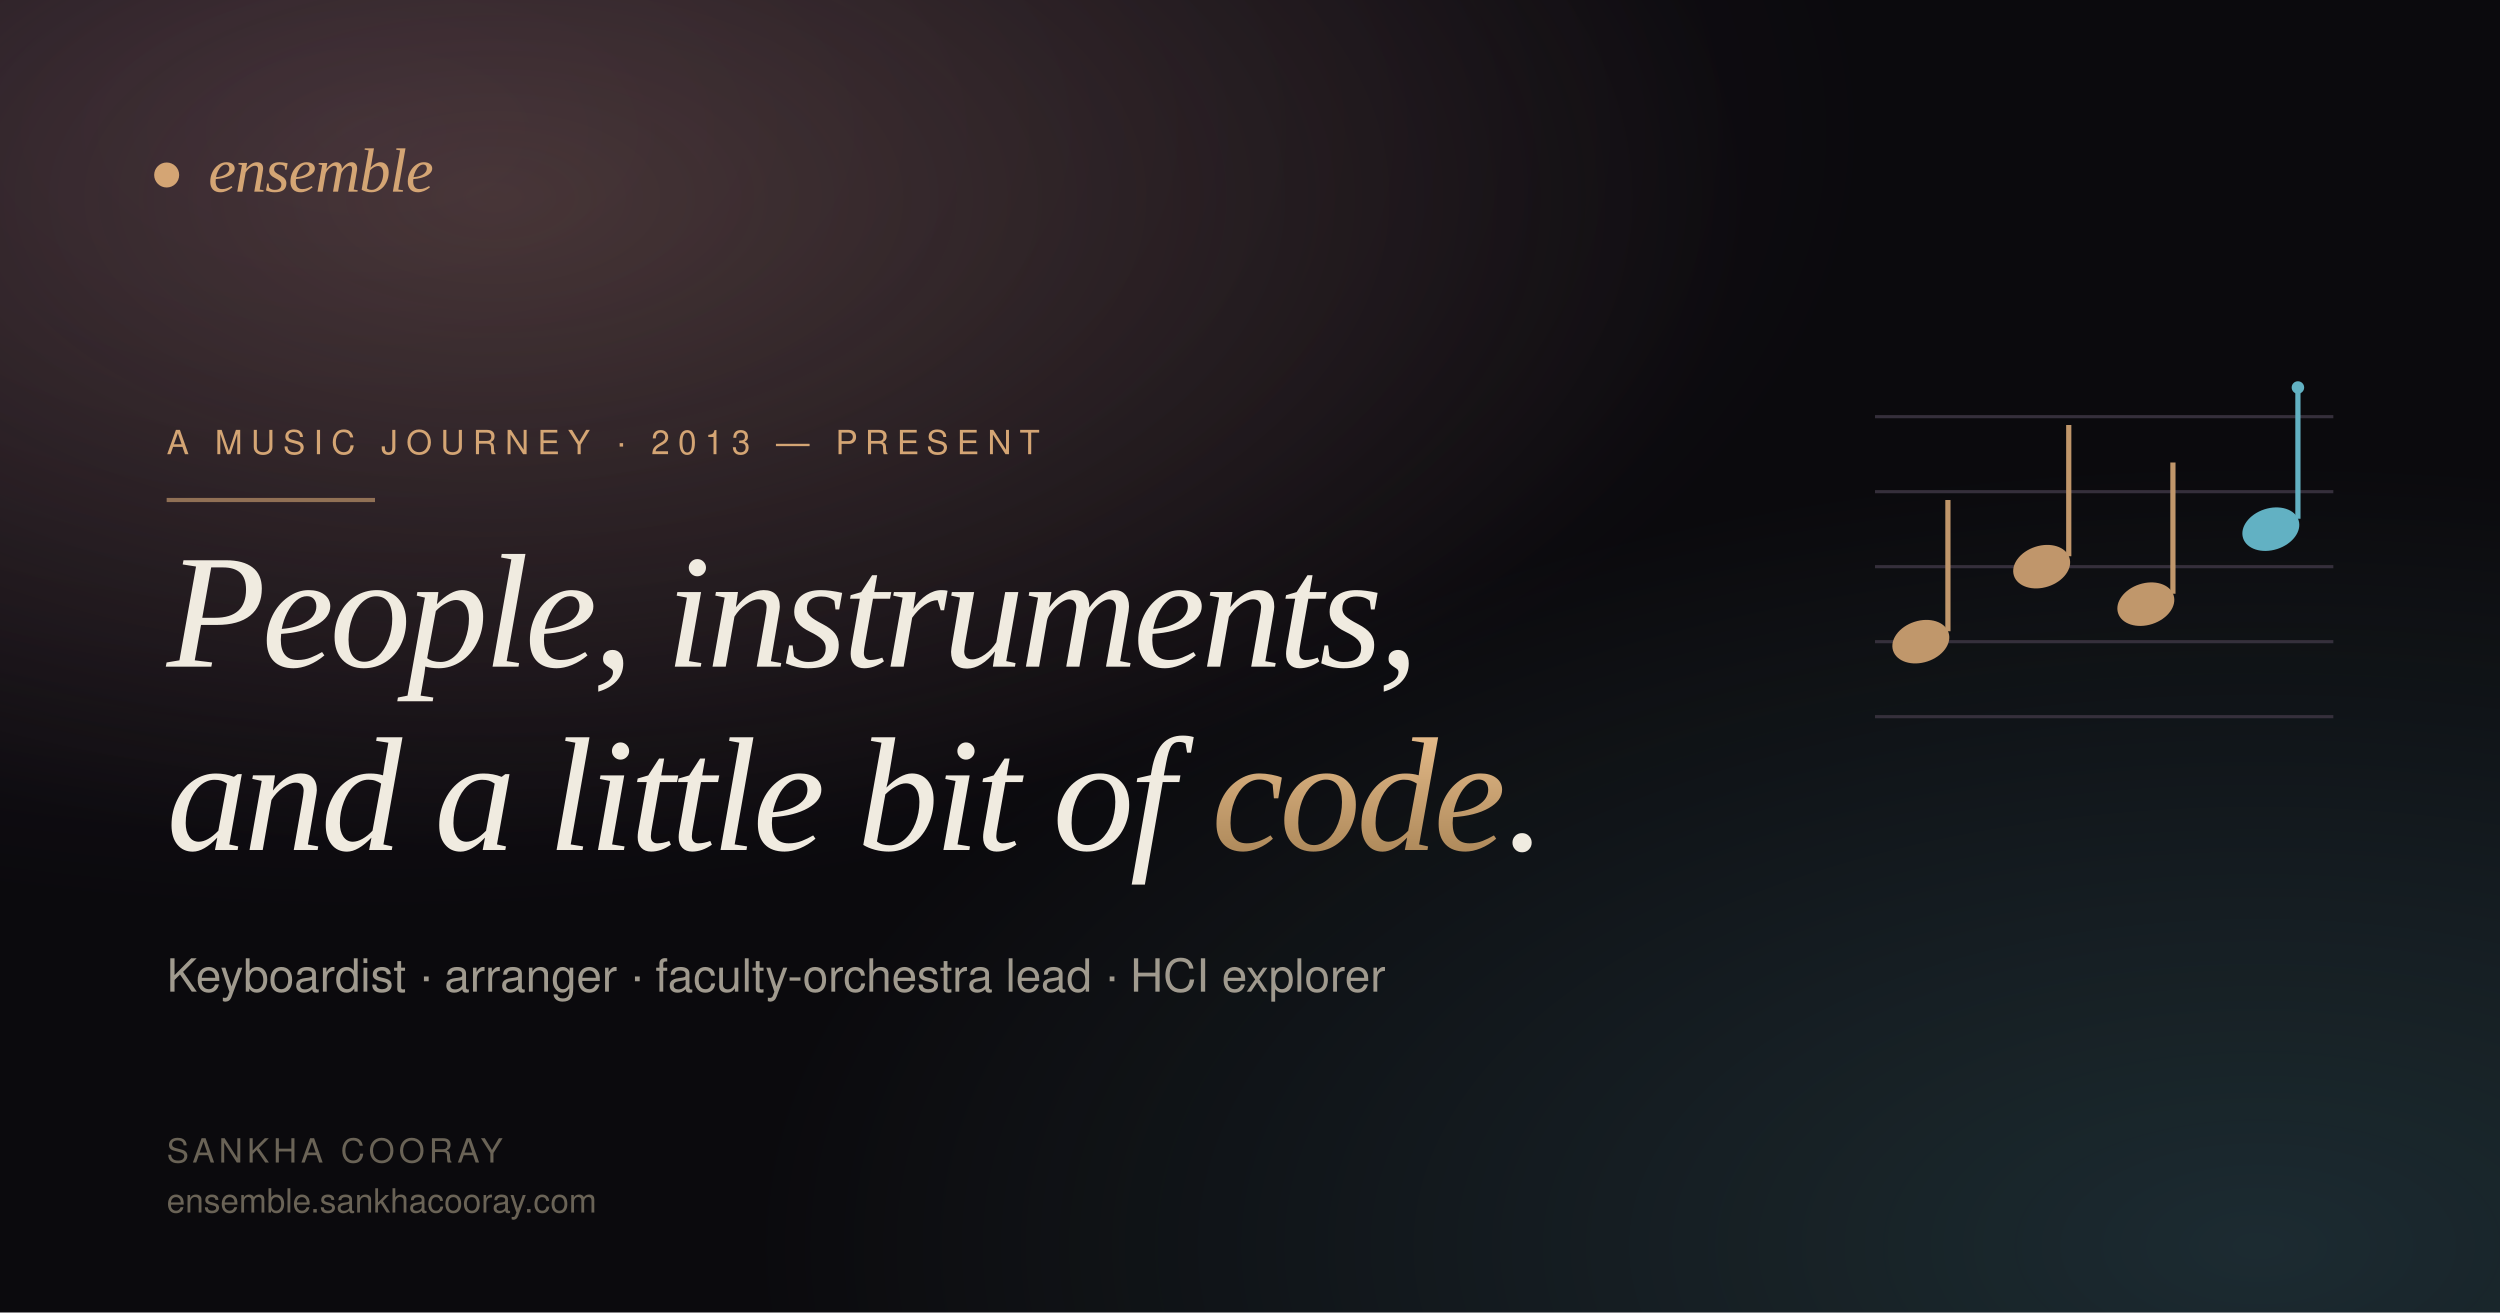
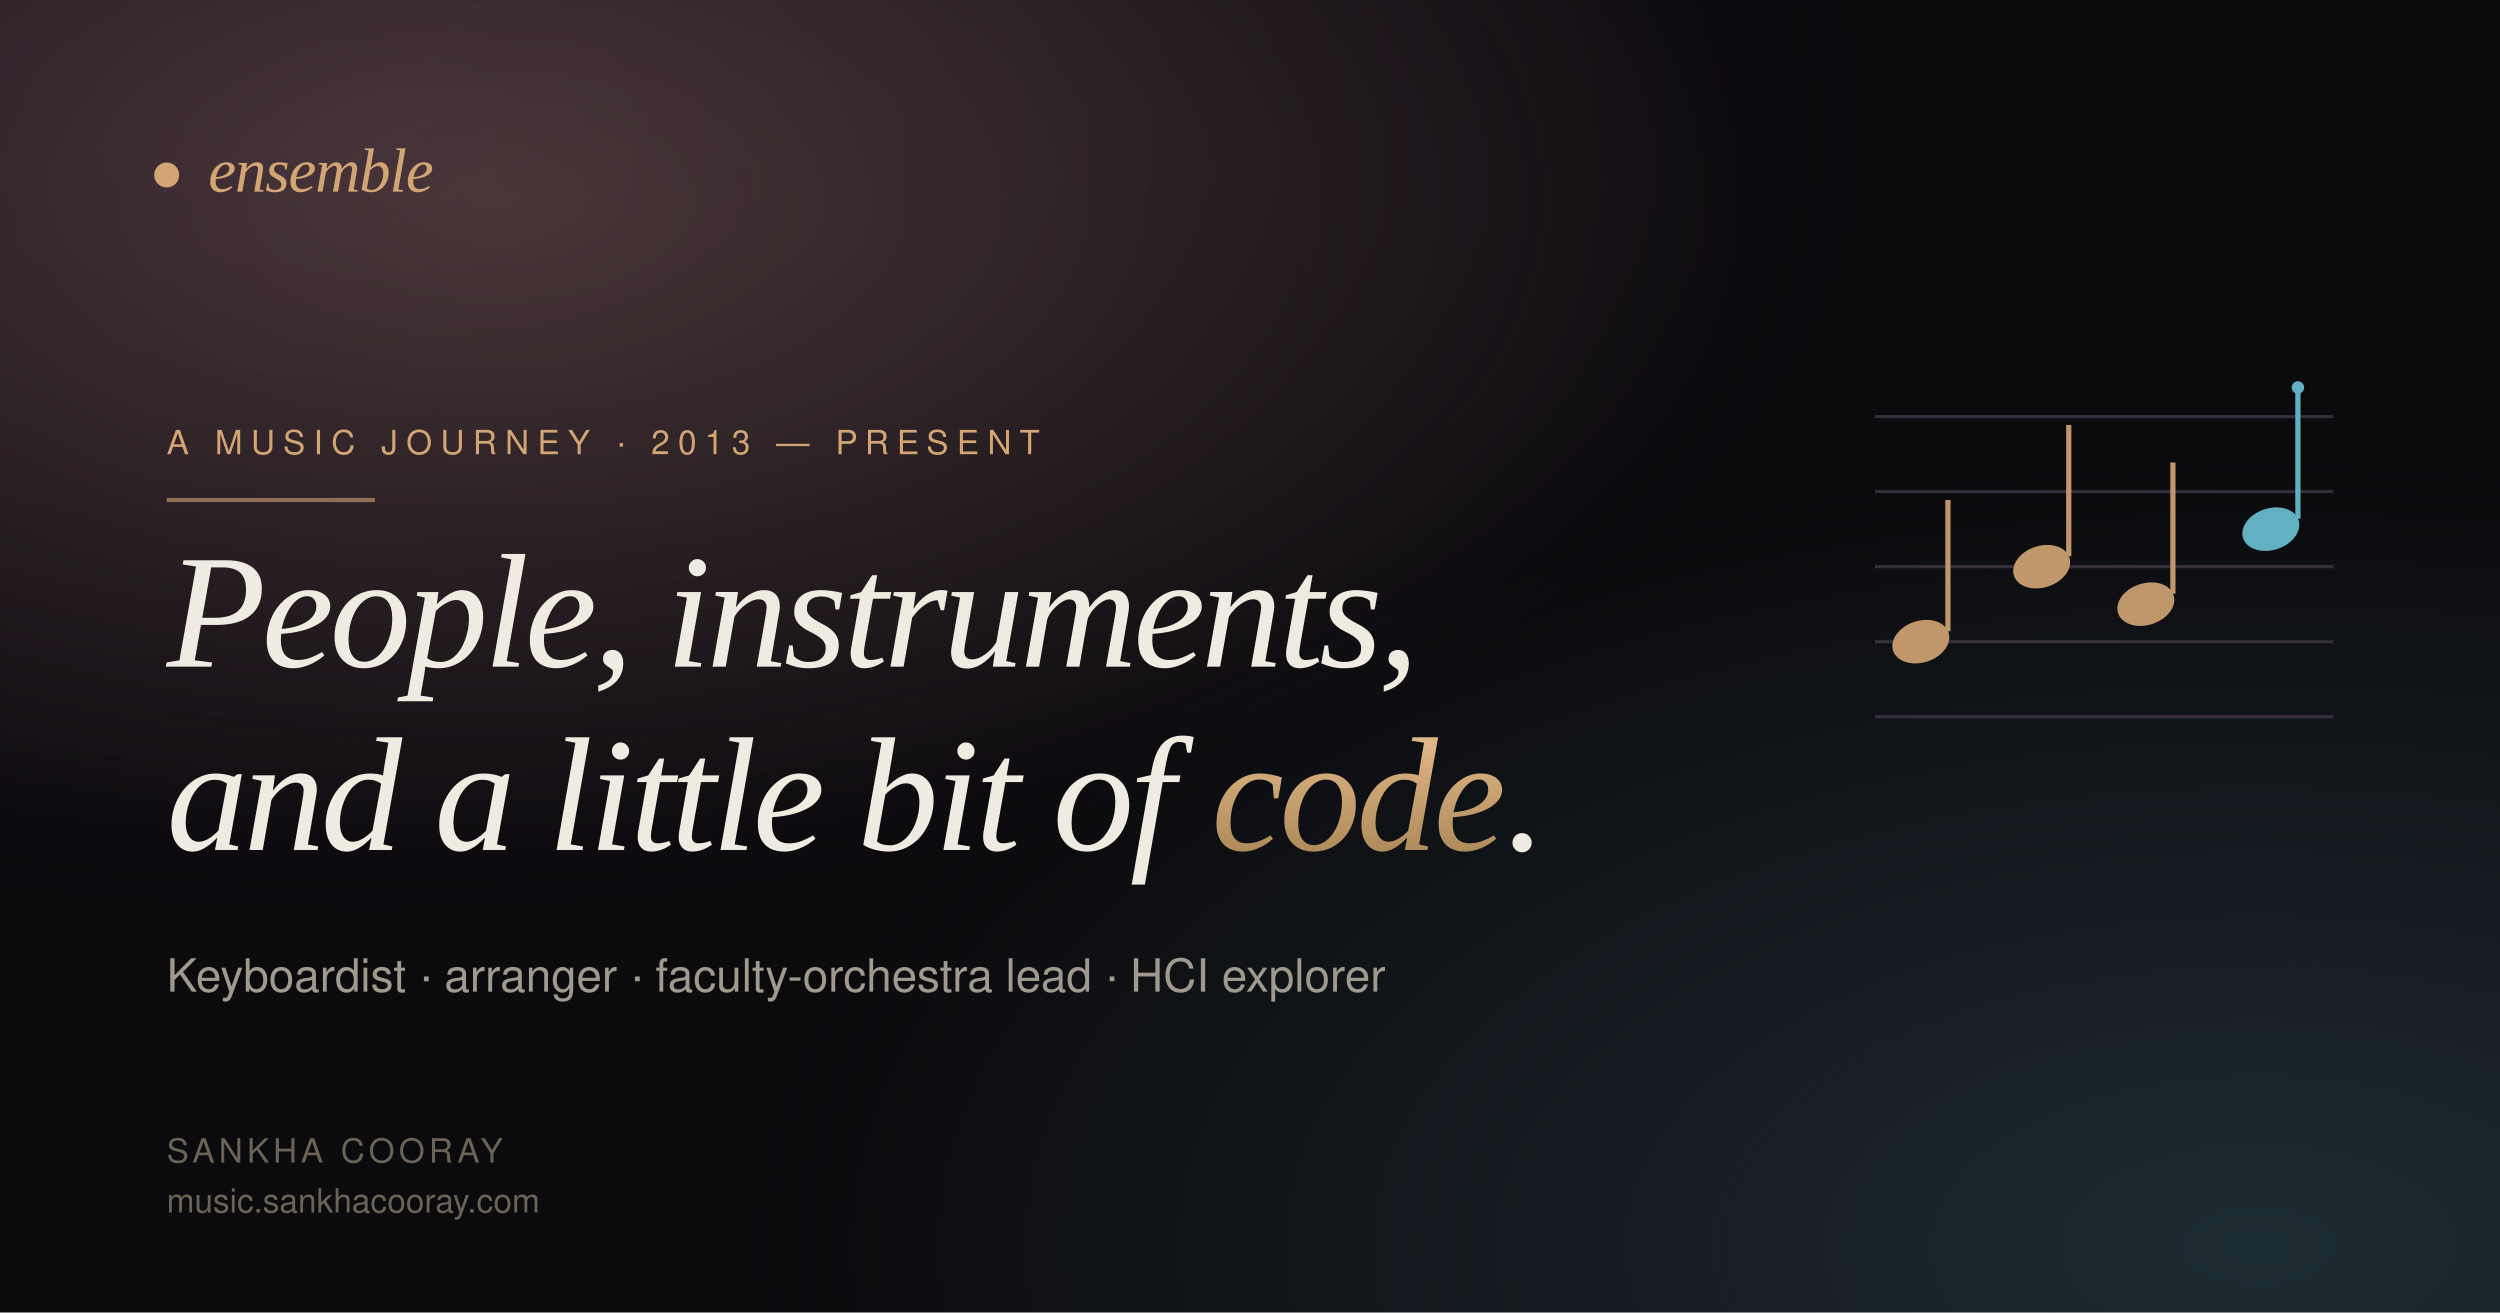
<svg xmlns="http://www.w3.org/2000/svg" viewBox="0 0 1200 630">
  <defs>
    <radialGradient id="bg" cx="0.15" cy="0.1" r="1">
      <stop offset="0" stop-color="#23182a" />
      <stop offset="0.6" stop-color="#0b0a0d" />
    </radialGradient>
    <radialGradient id="cyanglow" cx="0.9" cy="0.95" r="0.6">
      <stop offset="0" stop-color="#6bc3d6" stop-opacity="0.18" />
      <stop offset="1" stop-color="#6bc3d6" stop-opacity="0" />
    </radialGradient>
    <radialGradient id="goldglow" cx="0.2" cy="0.15" r="0.5">
      <stop offset="0" stop-color="#d4a574" stop-opacity="0.22" />
      <stop offset="1" stop-color="#d4a574" stop-opacity="0" />
    </radialGradient>
    <linearGradient id="accent" x1="0" y1="0" x2="0" y2="1">
      <stop offset="0" stop-color="#e3b988" />
      <stop offset="1" stop-color="#a07d4f" />
    </linearGradient>
  </defs>
  <rect width="1200" height="630" fill="url(#bg)" />
  <rect width="1200" height="630" fill="url(#goldglow)" />
  <rect width="1200" height="630" fill="url(#cyanglow)" />
  <g transform="translate(80, 92)">
    <circle cx="0" cy="-8" r="6" fill="#d4a574" />
    <text x="20" y="0" font-family="Georgia, 'Times New Roman', serif" font-size="30" font-style="italic" fill="#d4a574" letter-spacing="-0.5">ensemble</text>
  </g>
  <text x="80" y="218" font-family="-apple-system, BlinkMacSystemFont, 'Segoe UI', Helvetica, Arial, sans-serif" font-size="16" font-weight="500" fill="#d4a574" letter-spacing="4">A MUSIC JOURNEY · 2013 — PRESENT</text>
  <g font-family="Georgia, 'Times New Roman', serif" fill="#f0ebe0">
    <text x="80" y="320" font-size="78" font-style="italic" letter-spacing="-2">People, instruments,</text>
    <text x="80" y="408" font-size="78" font-style="italic" letter-spacing="-2">and a little bit of <tspan fill="url(#accent)">code</tspan>.</text>
  </g>
  <text x="80" y="476" font-family="-apple-system, BlinkMacSystemFont, 'Segoe UI', Helvetica, Arial, sans-serif" font-size="22" font-weight="400" fill="#a09a8e">Keyboardist · arranger · faculty-orchestra lead · HCI explorer</text>
  <g font-family="-apple-system, BlinkMacSystemFont, 'Segoe UI', Helvetica, Arial, sans-serif">
    <text x="80" y="558" font-size="16" fill="#6a6356" letter-spacing="2">SANKHA COORAY</text>
-     <text x="80" y="582" font-size="16" fill="#6a6356">ensemble.sankhacooray.com</text>
+     <text x="80" y="582" font-size="16" fill="#6a6356">music.sankhacooray.com</text>
  </g>
  <g transform="translate(900, 200)" opacity="0.9">
    <g stroke="#3a3340" stroke-width="1.5">
      <line x1="0" y1="0" x2="220" y2="0" />
      <line x1="0" y1="36" x2="220" y2="36" />
      <line x1="0" y1="72" x2="220" y2="72" />
      <line x1="0" y1="108" x2="220" y2="108" />
      <line x1="0" y1="144" x2="220" y2="144" />
    </g>
    <ellipse cx="22" cy="108" rx="14" ry="10" fill="#d4a574" transform="rotate(-18 22 108)" />
    <line x1="35" y1="103" x2="35" y2="40" stroke="#d4a574" stroke-width="2.5" />
    <ellipse cx="80" cy="72" rx="14" ry="10" fill="#d4a574" transform="rotate(-18 80 72)" />
    <line x1="93" y1="67" x2="93" y2="4" stroke="#d4a574" stroke-width="2.5" />
    <ellipse cx="130" cy="90" rx="14" ry="10" fill="#d4a574" transform="rotate(-18 130 90)" />
    <line x1="143" y1="85" x2="143" y2="22" stroke="#d4a574" stroke-width="2.5" />
    <ellipse cx="190" cy="54" rx="14" ry="10" fill="#6bc3d6" transform="rotate(-18 190 54)" />
    <line x1="203" y1="49" x2="203" y2="-14" stroke="#6bc3d6" stroke-width="2.5" />
    <circle cx="203" cy="-14" r="3" fill="#6bc3d6" />
  </g>
  <line x1="80" y1="240" x2="180" y2="240" stroke="#d4a574" stroke-width="2" opacity="0.6" />
</svg>
